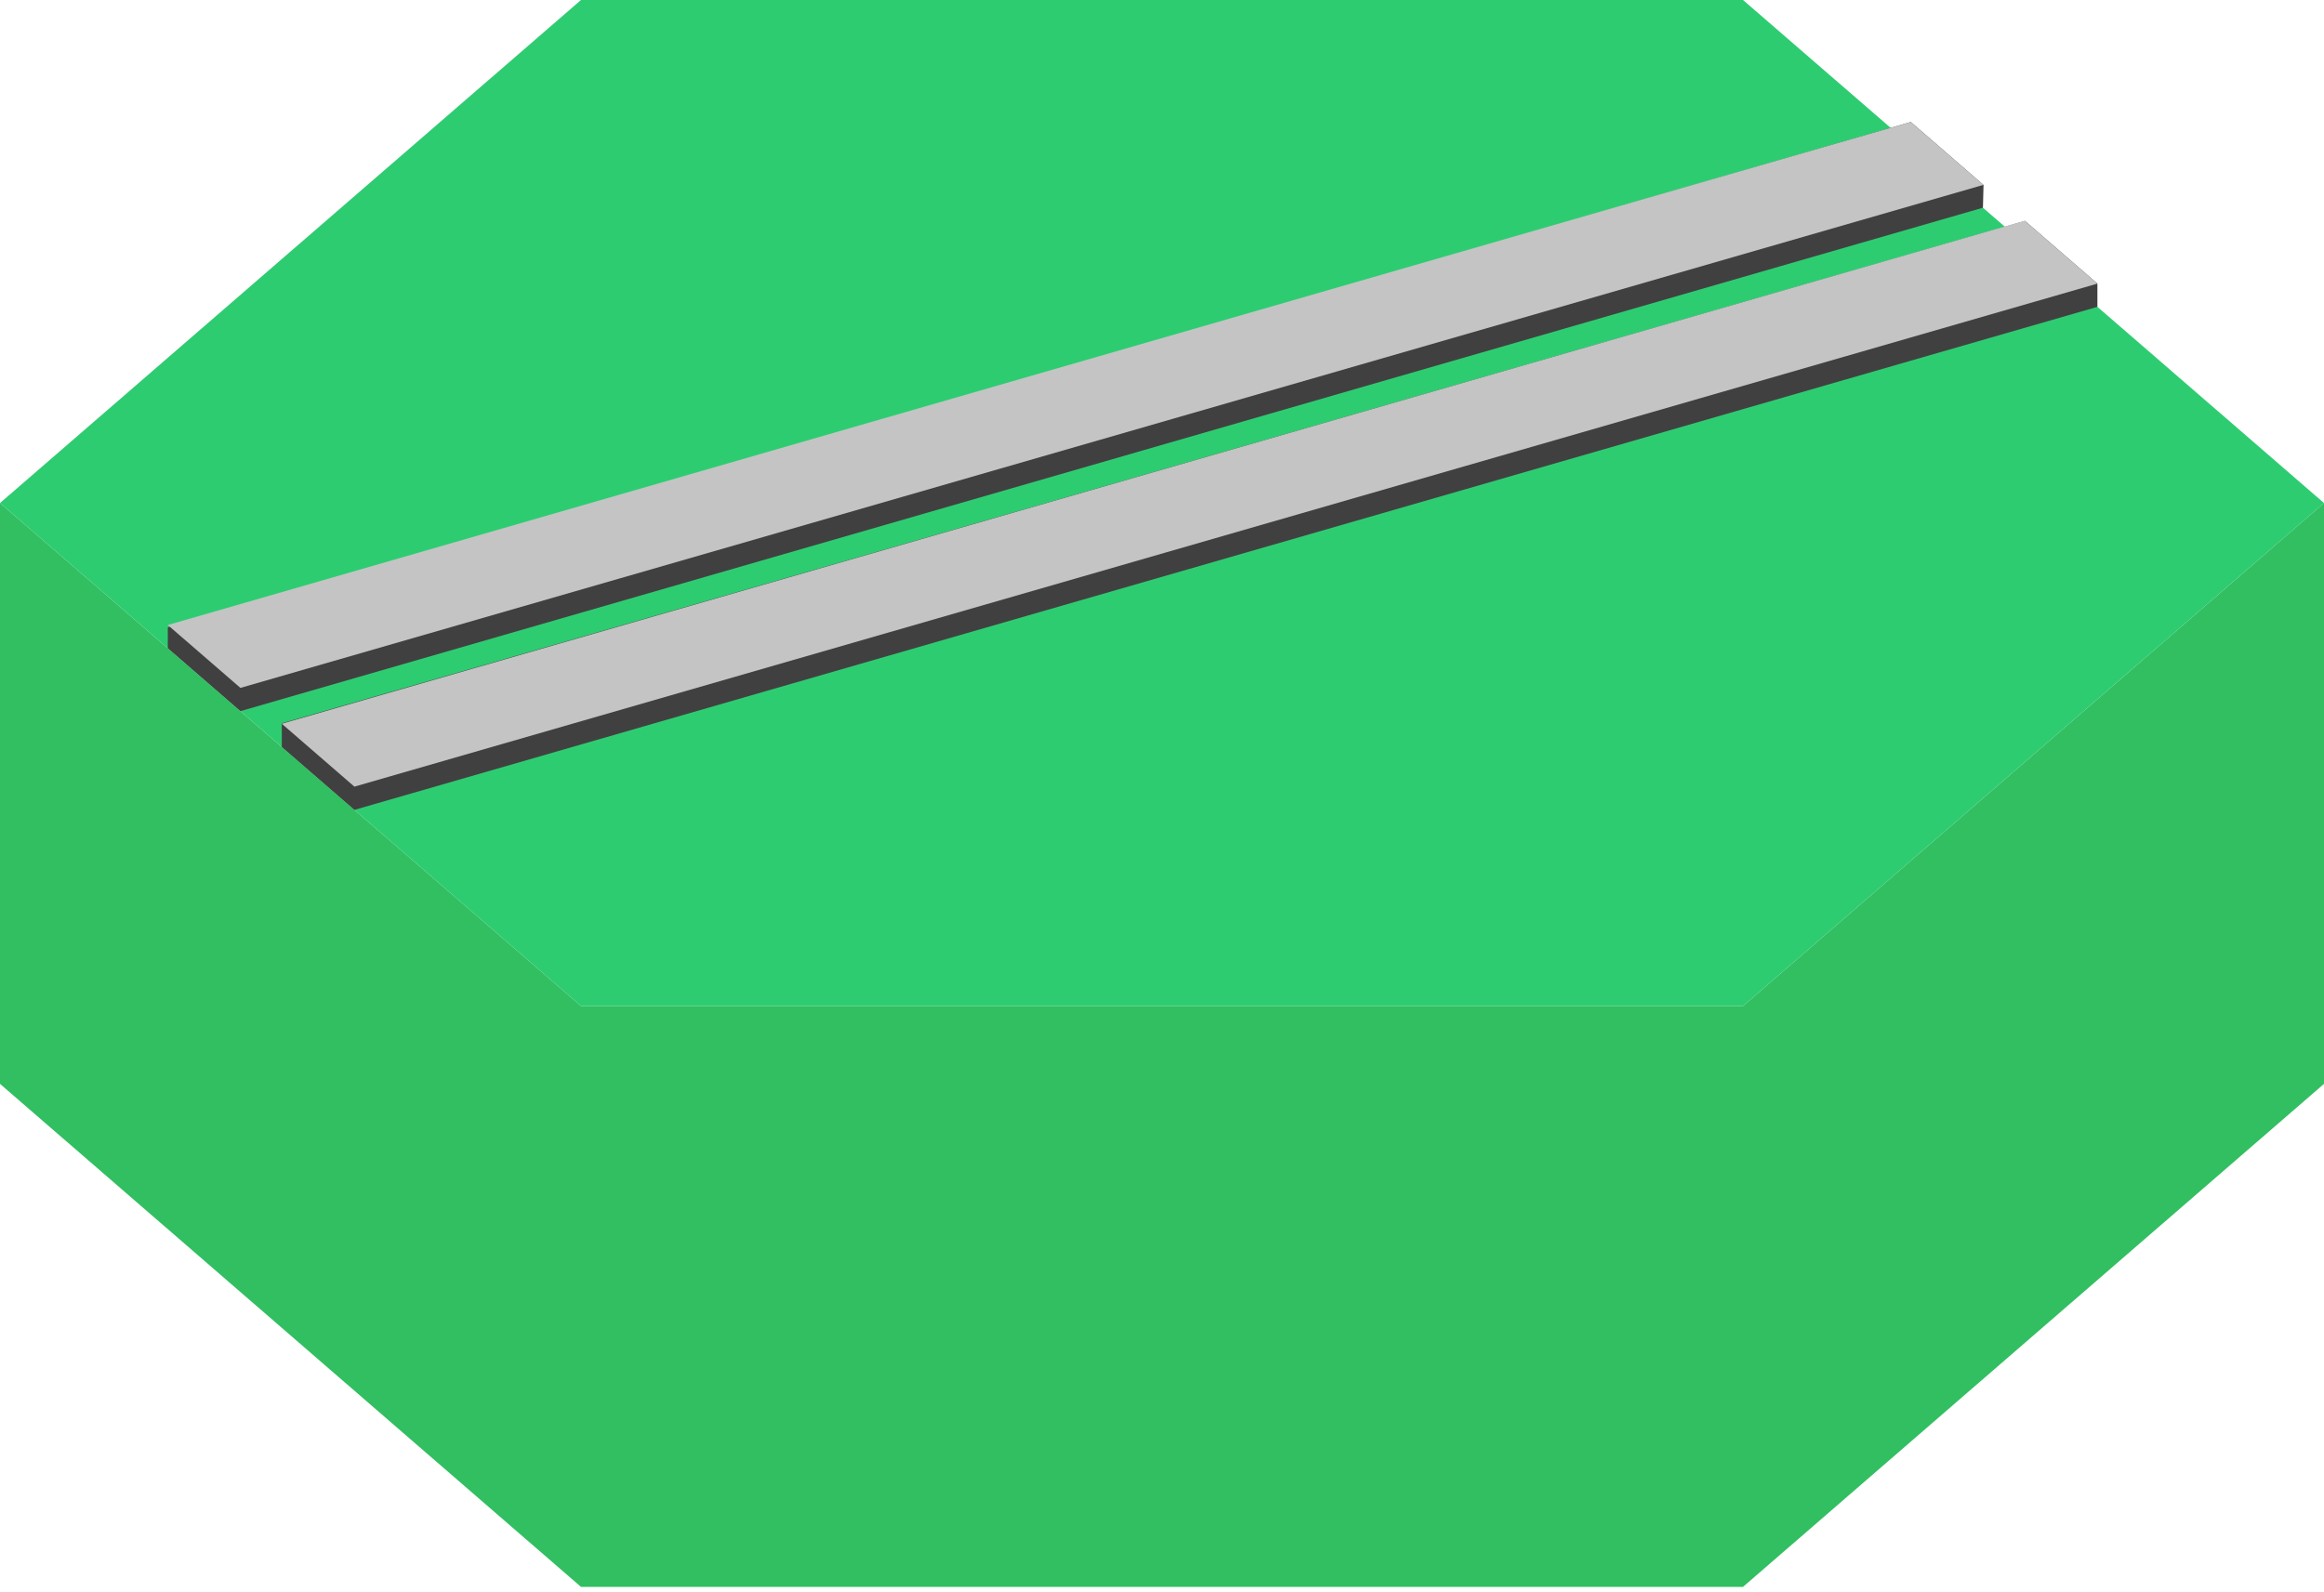
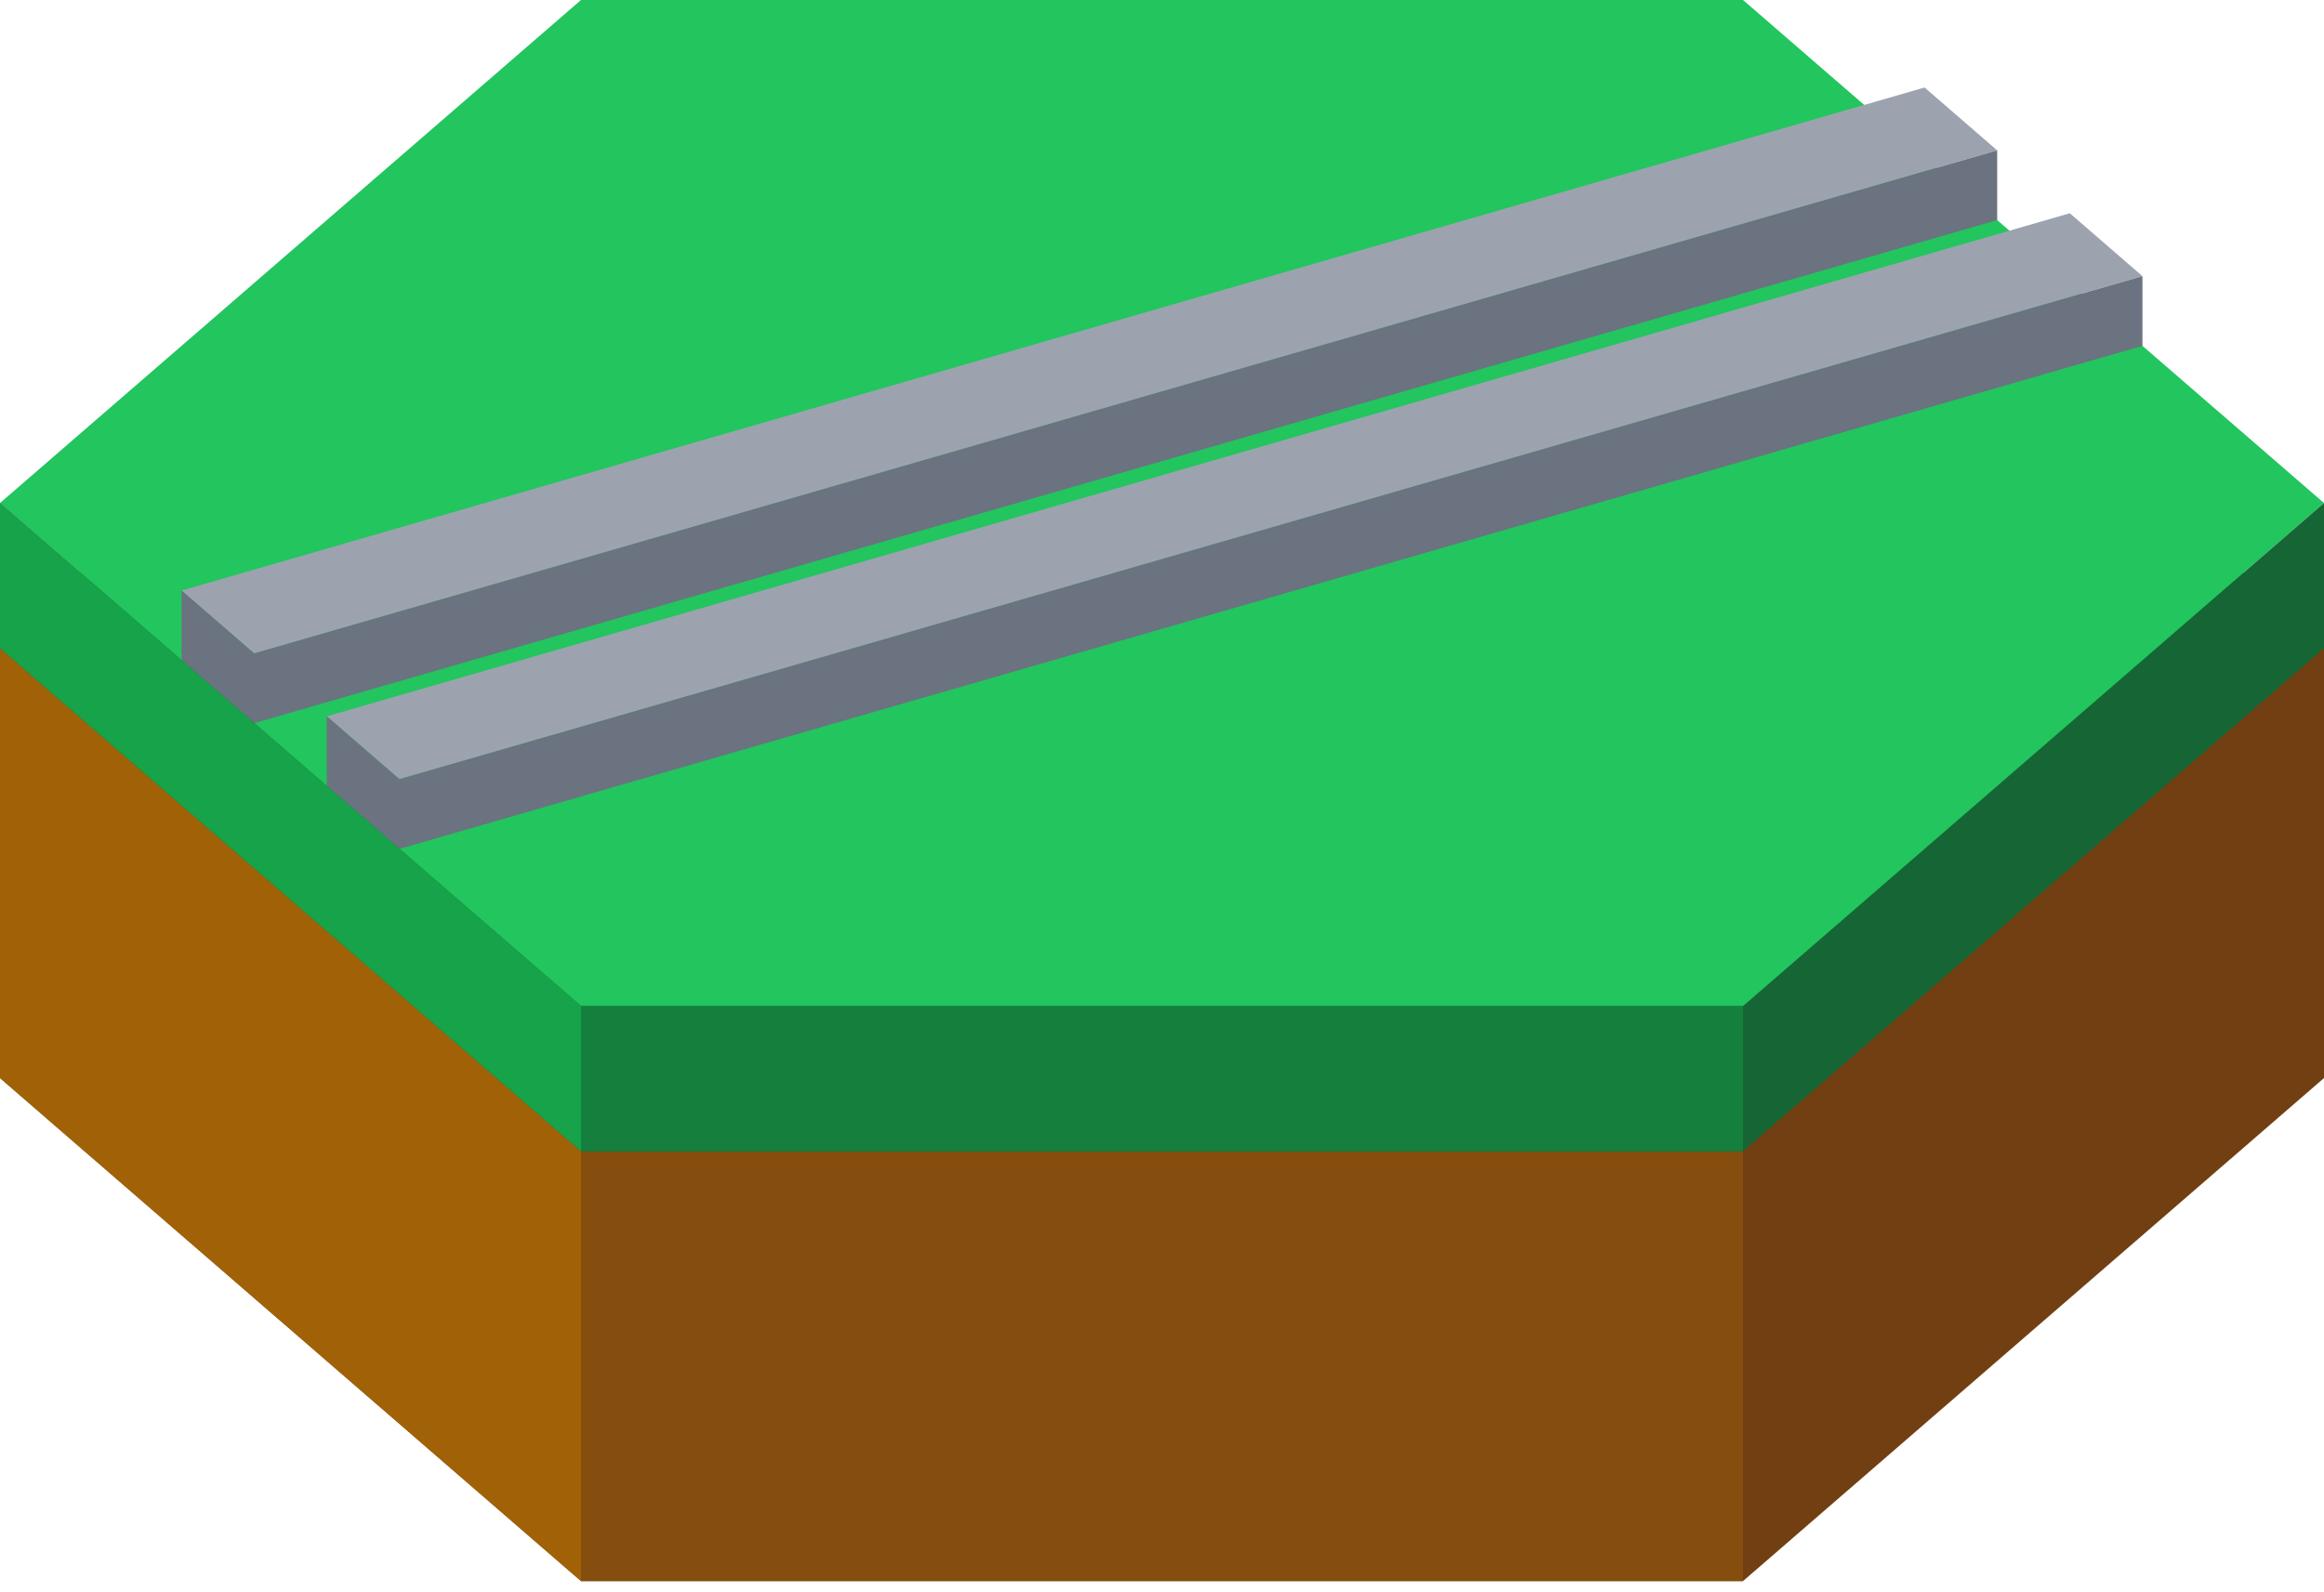
<svg xmlns="http://www.w3.org/2000/svg" width="200" height="137" viewBox="0 0 200 137" fill="none">
-   <path d="M50 0L0 43.301L50 86.603H150L200 43.301L150 0H50Z" fill="#2ECC71" />
-   <path d="M150 86.603L200 43.301V93.3L150 136.6H50L0 93.3V43.301L50 86.603H150Z" fill="#31BF61" />
-   <path d="M14.441 54V55.801L20.691 61.214L170.65 17.878L170.7 15.921L164.441 10.5L14.441 54Z" fill="#414040" />
-   <path d="M14.44 53.801L164.44 10.5L170.69 15.913L20.69 59.214L14.44 53.801Z" fill="#C4C4C4" />
-   <path d="M30.5 69.714L180.5 26.413V24.412L174.269 19.016L24.25 62.262V64.301L30.5 69.714Z" fill="#414040" />
-   <path d="M30.5 67.714L180.5 24.413L174.25 19L24.25 62.301L30.5 67.714Z" fill="#C4C4C4" />
+   <path d="M50 12L0 55.301L50 98.603H150L200 55.301L150 12H50Z" fill="#22C55E" />
+   <path d="M150 98.603L200 55.301V92.8L150 136.101H50L0 92.8V55.301L50 98.603H150Z" fill="#713F12" />
+   <path d="M0 55.301L50 98.603V136.101L0 92.8V55.301Z" fill="#A16207" />
+   <path d="M50 98.603H150V136.101H50V98.603Z" fill="#854D0E" />
+   <path d="M50 0L0 43.301L50 86.603H150L200 43.301L150 0H50Z" fill="#22C55E" />
+   <path d="M18.75 53.539L21.875 56.246L171.875 12.944L168.75 10.238L165.625 7.532L15.625 50.833L18.75 53.539Z" fill="#9CA3AF" />
+   <path d="M18.75 59.539L21.875 62.246L171.875 18.944V12.944L21.875 56.246L18.75 53.539L15.625 50.833V56.833L18.75 59.539Z" fill="#6B7280" />
+   <path d="M28.125 61.658L31.25 64.365L34.375 67.071L184.375 23.77L181.25 21.063L178.125 18.357L28.125 61.658Z" fill="#9CA3AF" />
+   <path d="M28.125 67.658L31.25 70.365L34.375 73.071L184.375 29.77V23.77L34.375 67.071L31.25 64.365L28.125 61.658V67.658Z" fill="#6B7280" />
+   <path d="M200 43.301L150 86.603H50L0 43.301V55.801L50 99.102H150L200 55.801V43.301Z" fill="#166534" />
+   <path d="M0 43.301L50 86.603V99.102L0 55.801V43.301Z" fill="#16A34A" />
+   <path d="M50 86.603H150V99.102H50V86.603Z" fill="#15803D" />
</svg>
